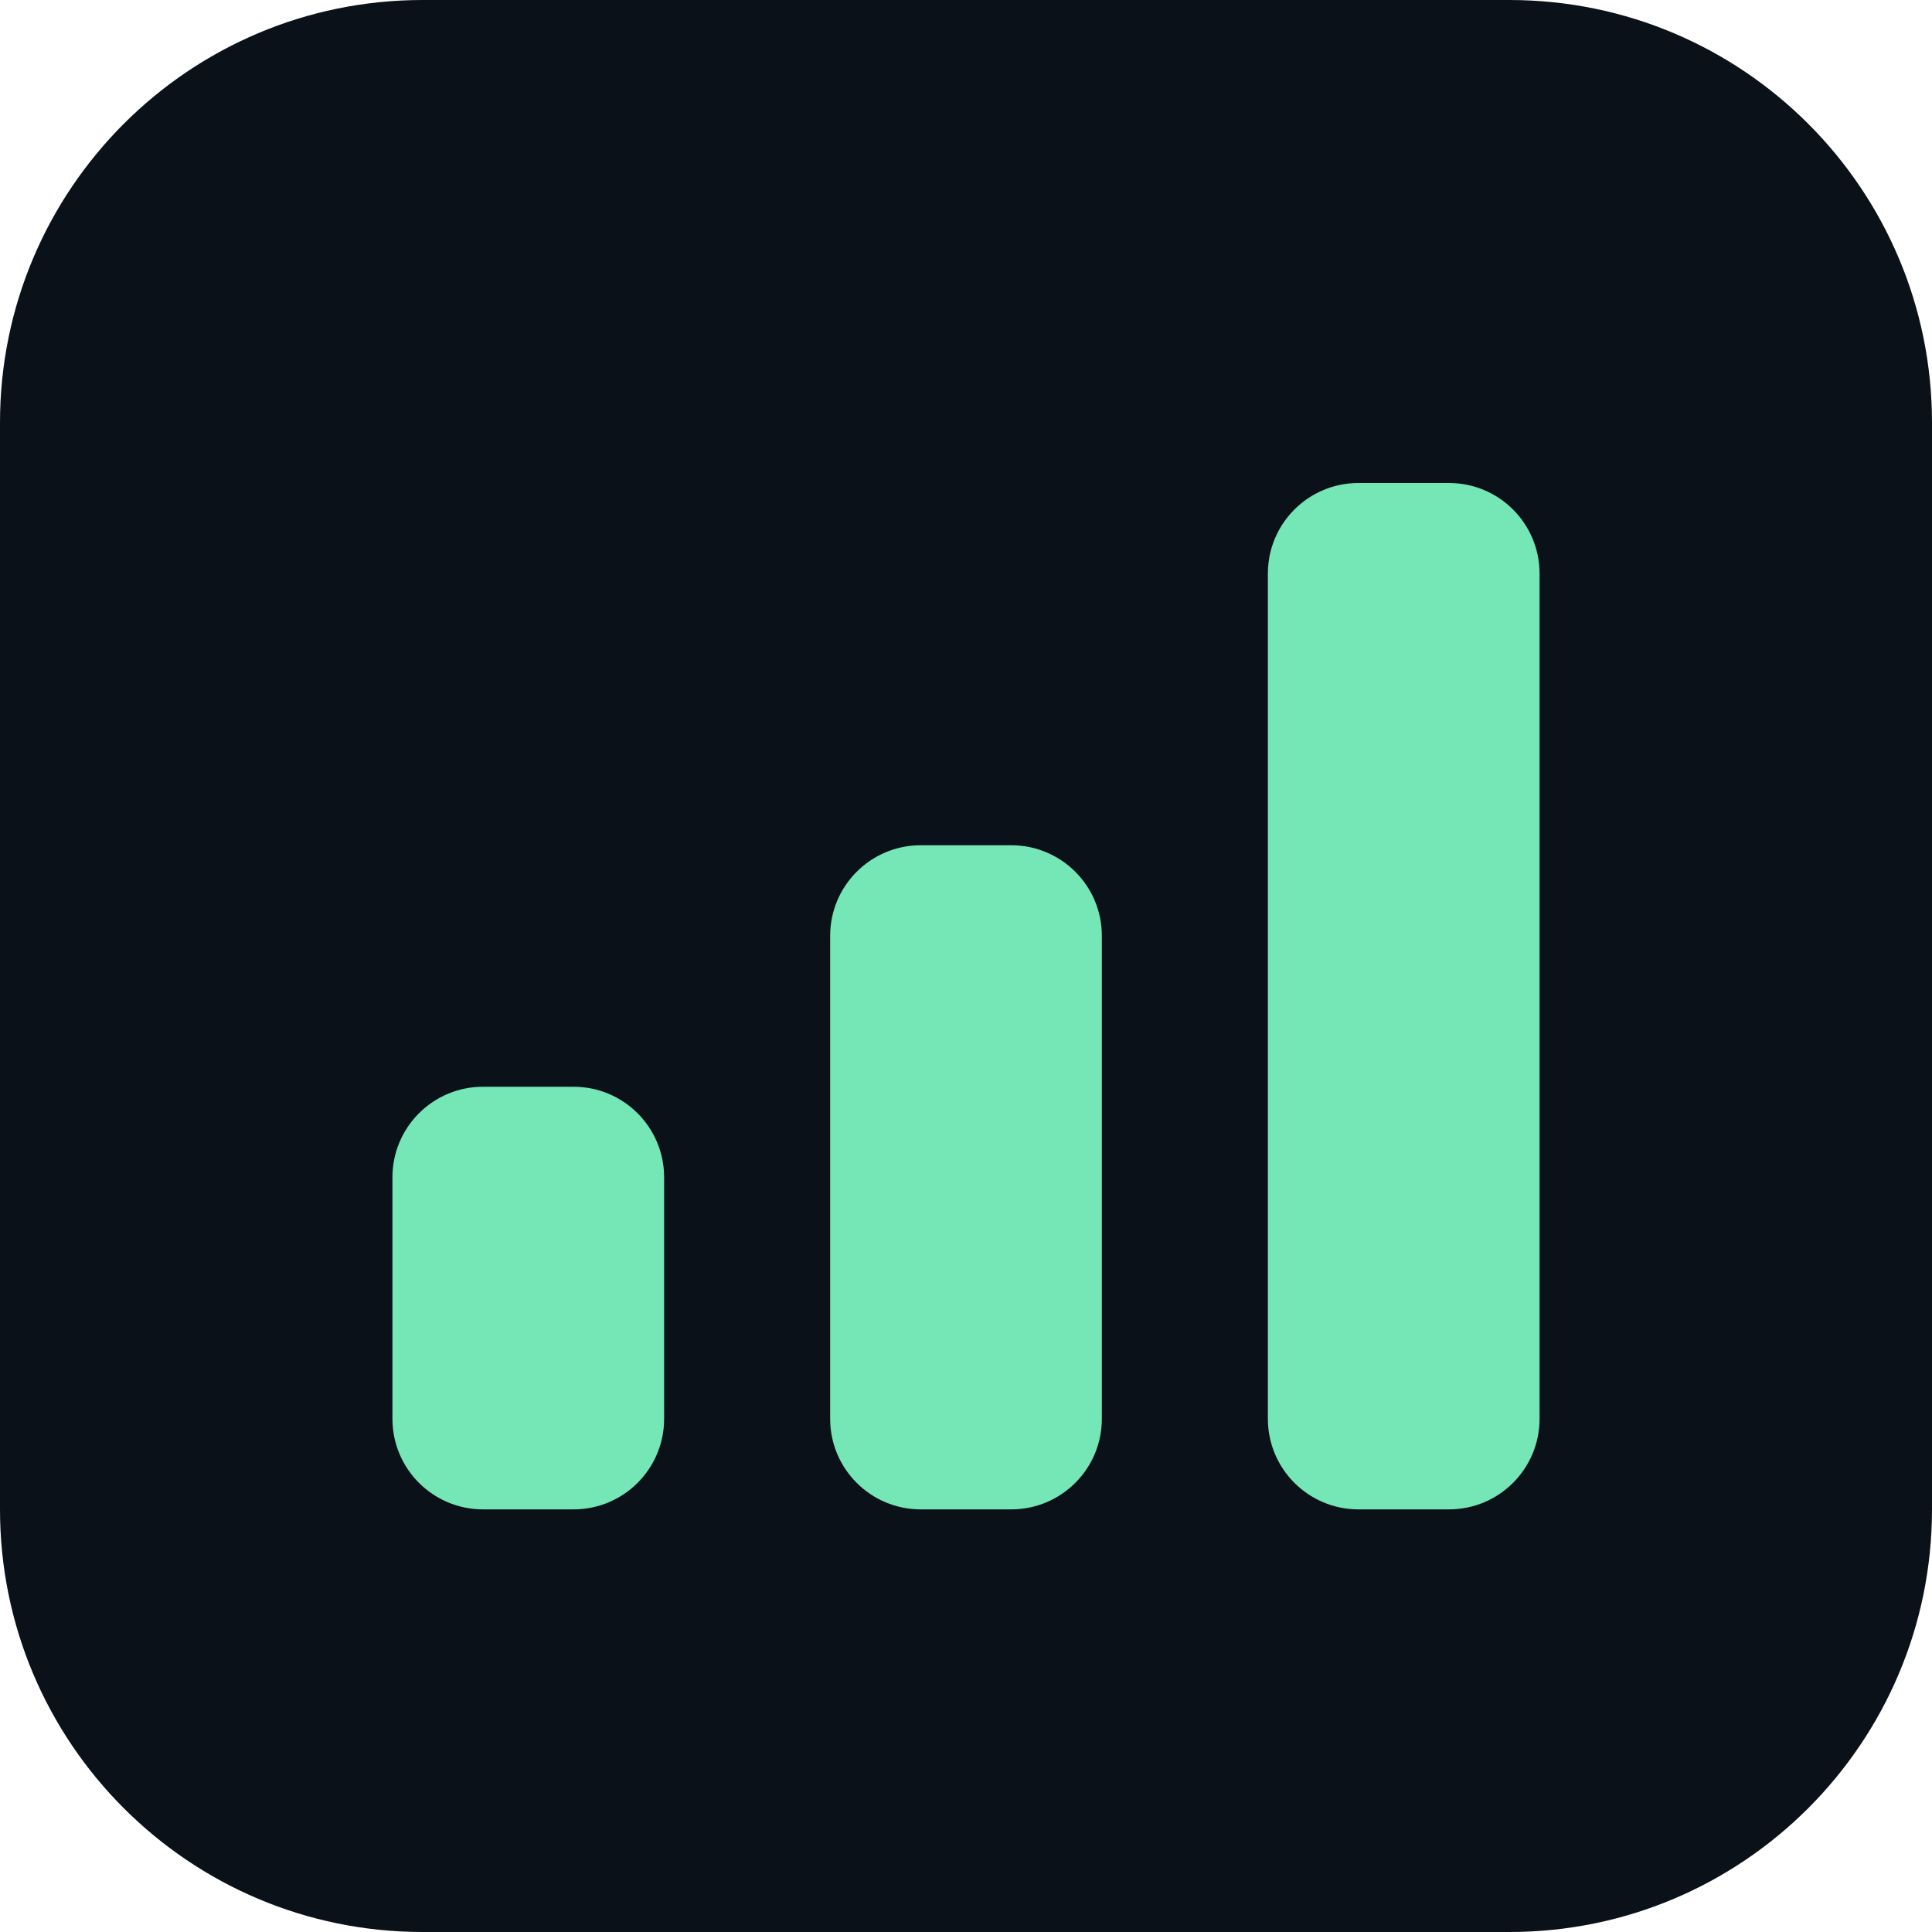
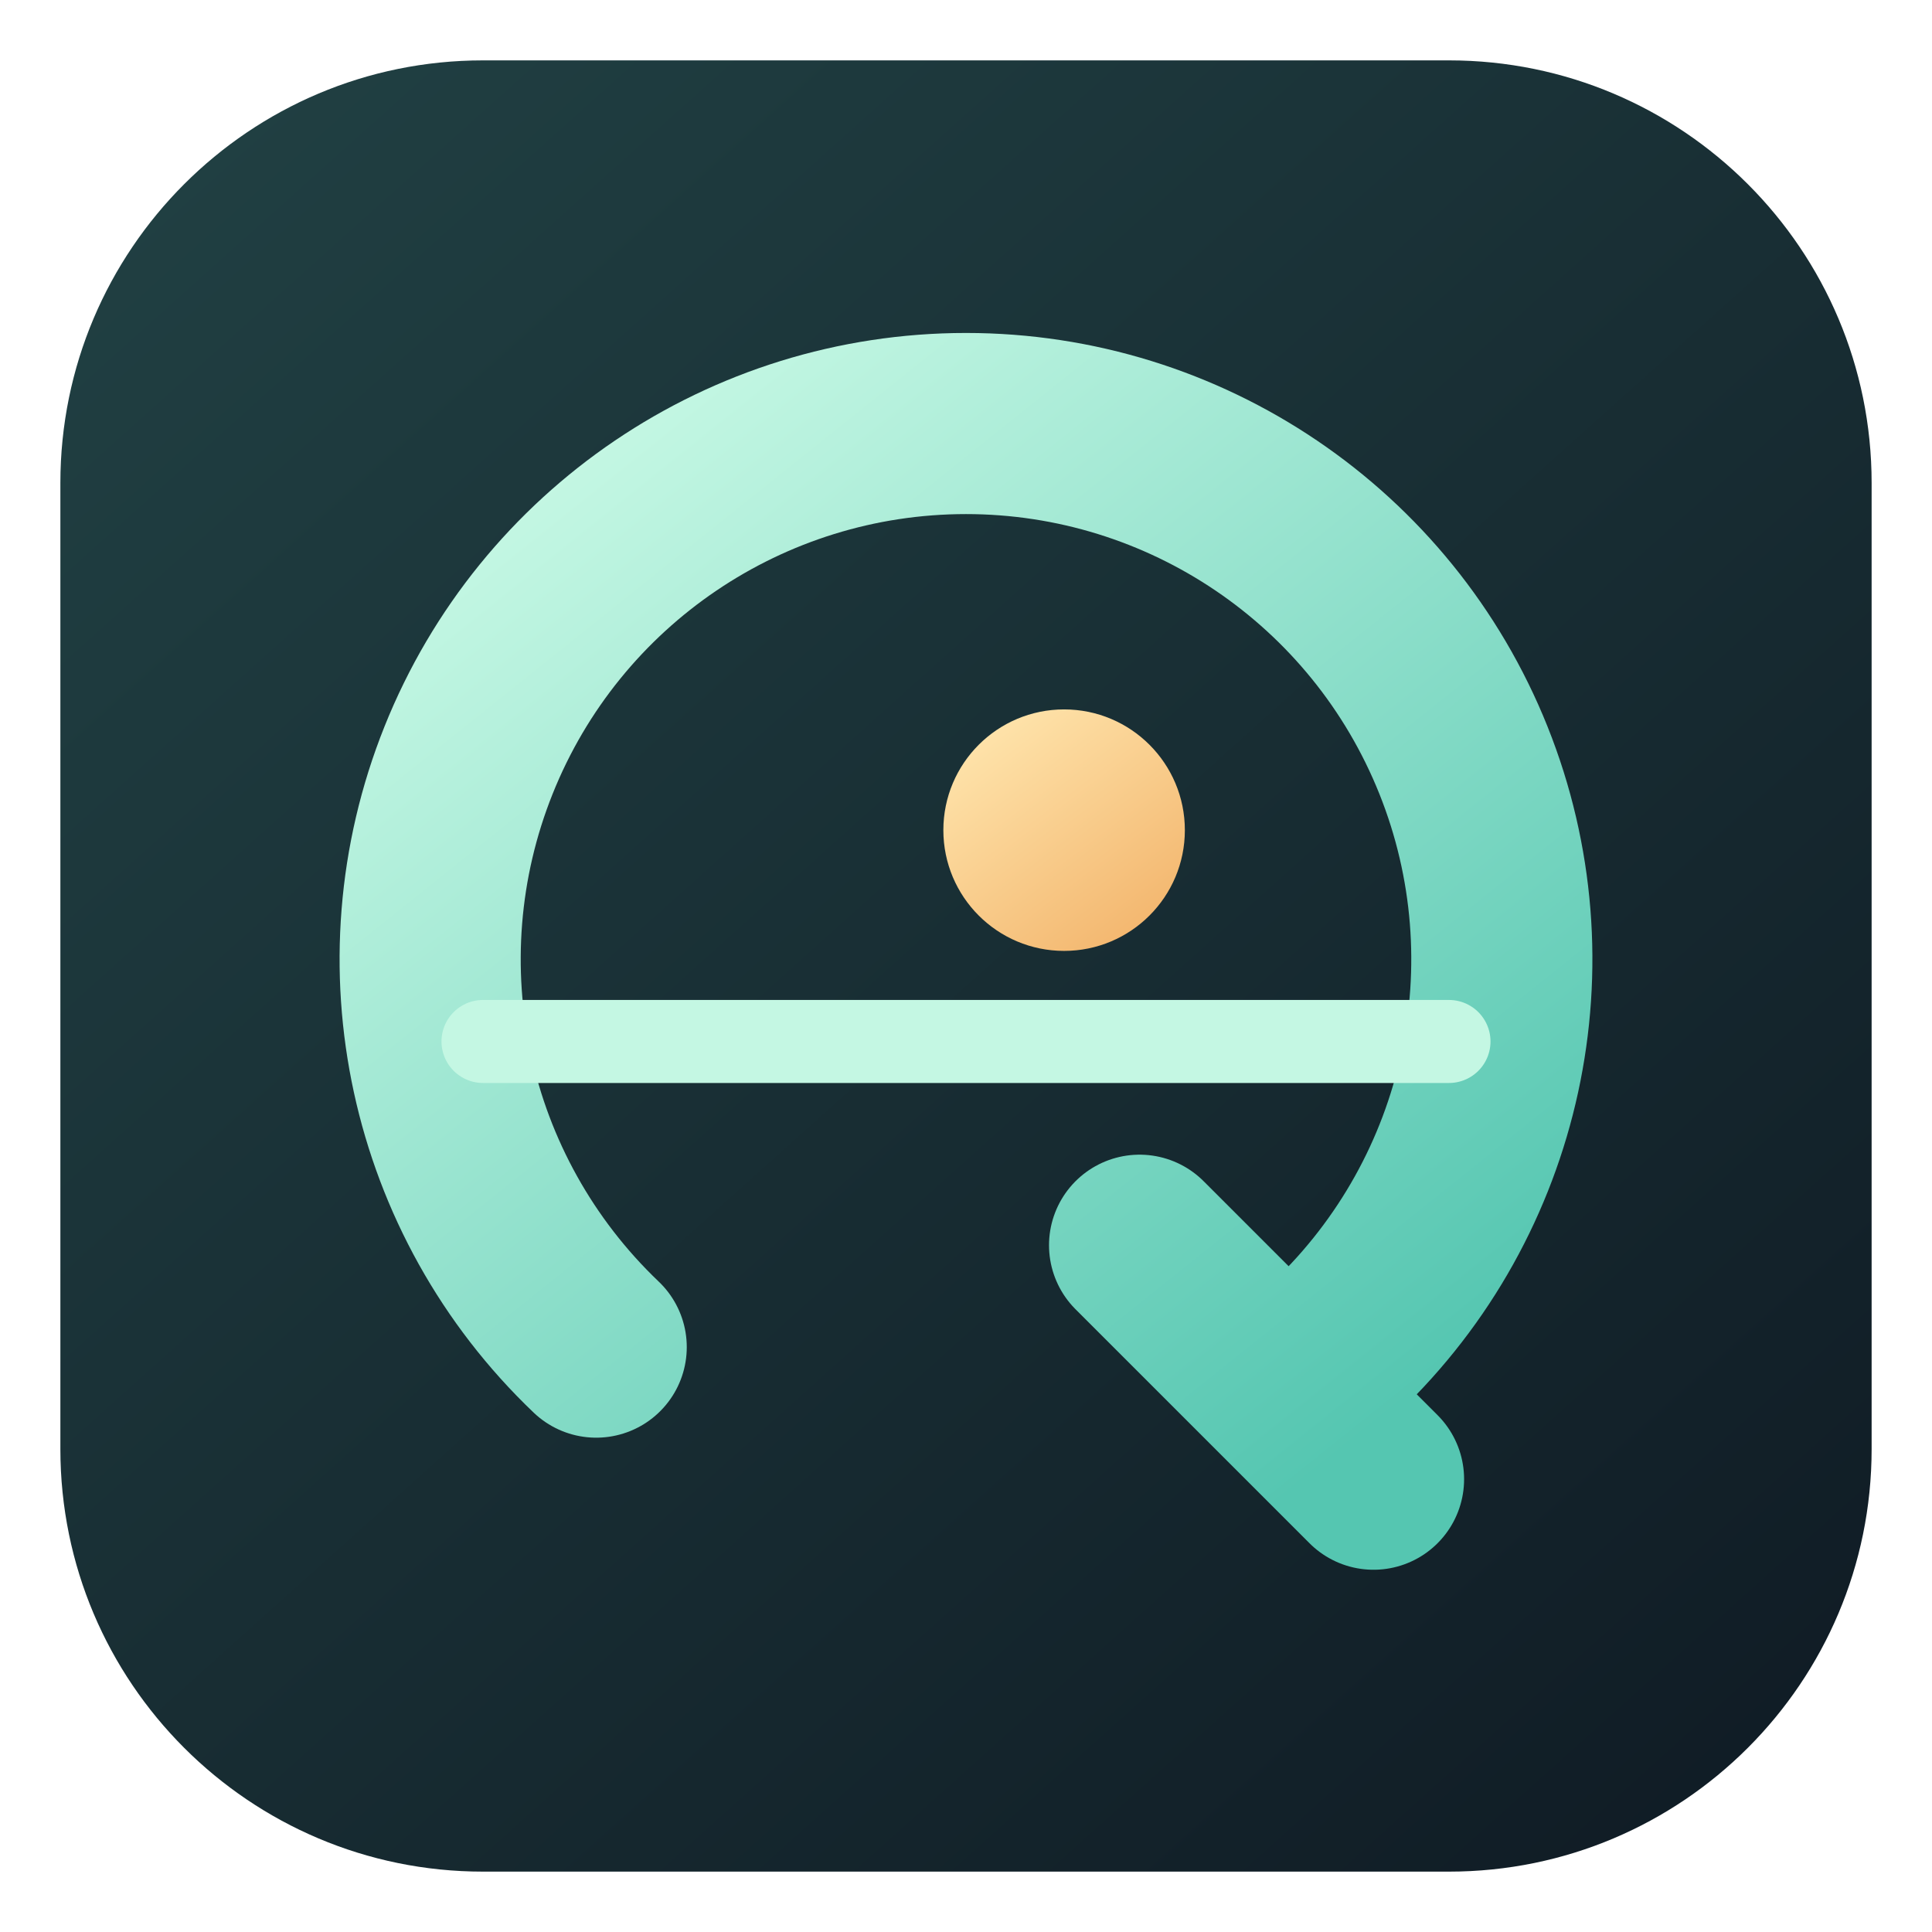
- <svg xmlns="http://www.w3.org/2000/svg" width="512" height="512" viewBox="0 0 512 512">
-   <rect width="512" height="512" rx="112" fill="#0b1118" />
-   <rect x="104" y="288" width="72" height="112" rx="24" fill="#75e6b5" />
-   <rect x="220" y="224" width="72" height="176" rx="24" fill="#75e6b5" />
-   <rect x="336" y="128" width="72" height="272" rx="24" fill="#75e6b5" />
+ <svg xmlns="http://www.w3.org/2000/svg" width="1024" height="1024" viewBox="0 0 512 512">
+   <defs>
+     <linearGradient id="tile" x1="52" y1="40" x2="454" y2="488" gradientUnits="userSpaceOnUse">
+       <stop stop-color="#203f42" />
+       <stop offset="1" stop-color="#101c25" />
+     </linearGradient>
+     <linearGradient id="mint" x1="144" y1="128" x2="352" y2="388" gradientUnits="userSpaceOnUse">
+       <stop stop-color="#c4f7e3" />
+       <stop offset="1" stop-color="#55c6b1" />
+     </linearGradient>
+     <linearGradient id="sun" x1="264" y1="186" x2="308" y2="244" gradientUnits="userSpaceOnUse">
+       <stop stop-color="#ffe6ae" />
+       <stop offset="1" stop-color="#f3b66e" />
+     </linearGradient>
+   </defs>
+   <rect x="16" y="16" width="480" height="480" rx="112" fill="url(#tile)" />
+   <path d="M158 357 A142 142 0 1 1 354 357" fill="none" stroke="url(#mint)" stroke-width="48" stroke-linecap="round" />
+   <circle cx="282" cy="220" r="32" fill="url(#sun)" />
+   <path d="M128 276 H384" fill="none" stroke="#c4f7e3" stroke-width="22" stroke-linecap="round" />
+   <path d="M302 330 L364 392" fill="none" stroke="url(#mint)" stroke-width="48" stroke-linecap="round" />
</svg>
